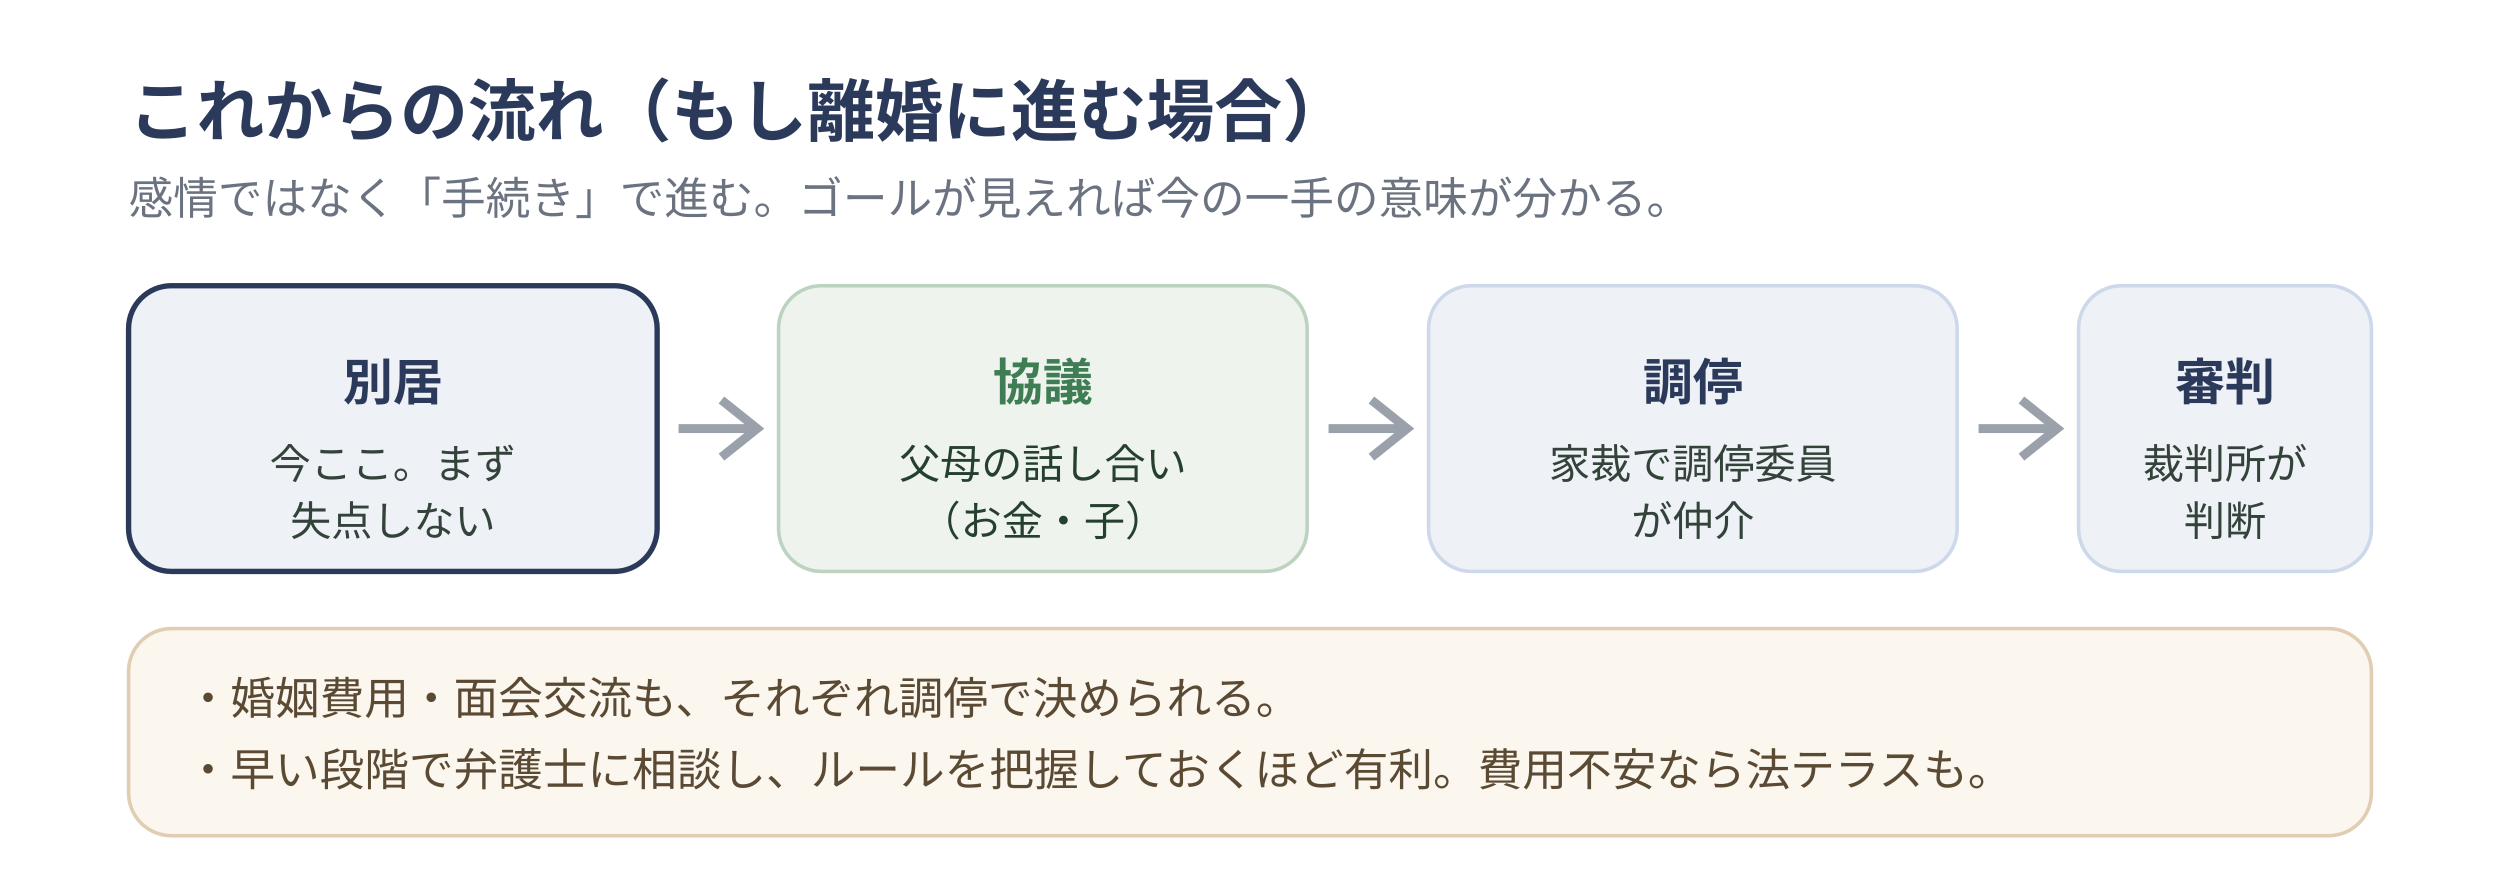
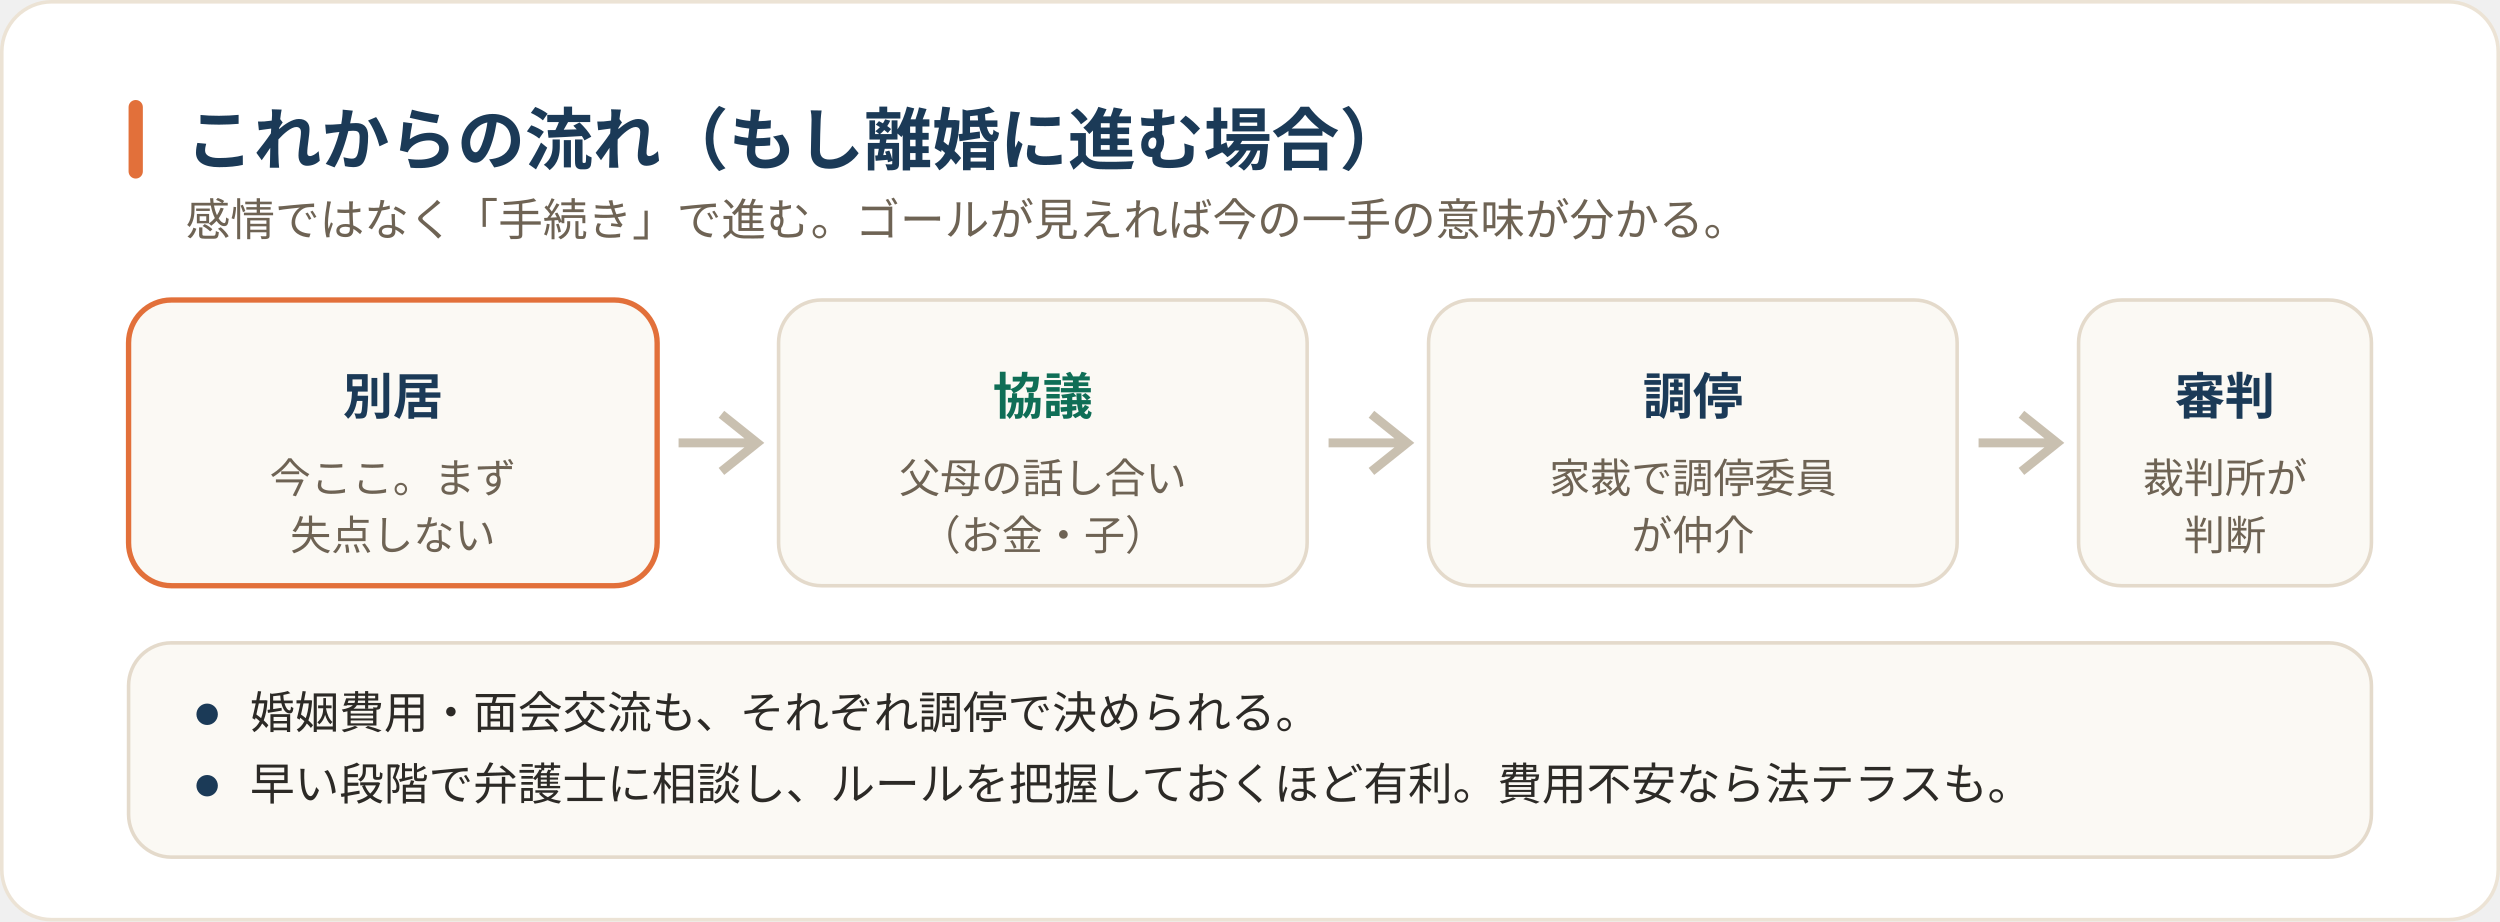
- <svg xmlns="http://www.w3.org/2000/svg" viewBox="0 0 700 250" role="img" aria-labelledby="t" font-family="'Noto Sans JP','Hiragino Kaku Gothic ProN',sans-serif">
-   <rect width="700" height="250" fill="#ffffff" />
-   <text x="36" y="38" font-size="19" font-weight="700" fill="#2b3a5b">これからの流れ（もし離婚に進む場合）</text>
-   <text x="36" y="60" font-size="12.5" fill="#6b7280">感情ではなく「手続き」で進む。ゴールが見えれば今の一手の意味が分かる。</text>
-   <rect x="36" y="80" width="148" height="80" rx="12" fill="#eef1f6" stroke="#2b3a5b" stroke-width="1.5" />
-   <text x="110" y="112" font-size="14" font-weight="700" fill="#2b3a5b" text-anchor="middle">別居</text>
-   <text x="110" y="134" font-size="11.5" fill="#33433a" text-anchor="middle">今ここ。まず</text>
-   <text x="110" y="150" font-size="11.5" fill="#33433a" text-anchor="middle">失点しない</text>
-   <path d="M190 120 h22 m-10 -8 l10 8 l-10 8" fill="none" stroke="#9aa1ab" stroke-width="2.5" />
-   <rect x="218" y="80" width="148" height="80" rx="12" fill="#eef3ee" stroke="#bcd3bf" />
-   <text x="292" y="112" font-size="14" font-weight="700" fill="#3f7d54" text-anchor="middle">協議</text>
-   <text x="292" y="134" font-size="11.5" fill="#26402e" text-anchor="middle">父母の話し合い</text>
-   <text x="292" y="150" font-size="11.5" fill="#26402e" text-anchor="middle">（お金・子）</text>
-   <path d="M372 120 h22 m-10 -8 l10 8 l-10 8" fill="none" stroke="#9aa1ab" stroke-width="2.5" />
-   <rect x="400" y="80" width="148" height="80" rx="12" fill="#eef1f6" stroke="#cdd8ea" />
-   <text x="474" y="112" font-size="14" font-weight="700" fill="#2b3a5b" text-anchor="middle">調停</text>
-   <text x="474" y="134" font-size="11.5" fill="#33433a" text-anchor="middle">家裁で調停委員</text>
-   <text x="474" y="150" font-size="11.5" fill="#33433a" text-anchor="middle">が仲介</text>
-   <path d="M554 120 h22 m-10 -8 l10 8 l-10 8" fill="none" stroke="#9aa1ab" stroke-width="2.5" />
-   <rect x="582" y="80" width="82" height="80" rx="12" fill="#eef1f6" stroke="#cdd8ea" />
-   <text x="623" y="112" font-size="14" font-weight="700" fill="#2b3a5b" text-anchor="middle">審判</text>
-   <text x="623" y="134" font-size="11.5" fill="#33433a" text-anchor="middle">裁判所が</text>
-   <text x="623" y="150" font-size="11.5" fill="#33433a" text-anchor="middle">判断</text>
-   <rect x="36" y="176" width="628" height="58" rx="12" fill="#fbf6ee" stroke="#e0cdb2" />
-   <text x="52" y="200" font-size="12.5" fill="#5b4a33">・婚姻費用・面会交流も、それぞれ調停で決められる。</text>
-   <text x="52" y="220" font-size="12.5" fill="#5b4a33">・早い段階で弁護士に相談し、ルールを把握しておくほど有利。費用不安なら法テラスも。</text>
+ <svg xmlns="http://www.w3.org/2000/svg" viewBox="0 0 700 258" role="img" aria-labelledby="t" font-family="'Zen Kaku Gothic New','Noto Sans JP','Hiragino Kaku Gothic ProN',sans-serif">
+   <rect x="0.5" y="0.5" width="699" height="257" rx="14" fill="#FFFFFF" stroke="#ECE3D5" />
+   <rect x="36" y="28" width="4" height="22" rx="2" fill="#E2703A" />
+   <text x="52" y="46" font-size="19" font-weight="800" fill="#1B3A57">これからの流れ（もし離婚に進む場合）</text>
+   <text x="52" y="66" font-size="12.5" fill="#6E6354">感情ではなく「手続き」で進む。ゴールが見えれば今の一手の意味が分かる。</text>
+   <rect x="36" y="84" width="148" height="80" rx="12" fill="#FBF9F4" stroke="#E2703A" stroke-width="1.5" />
+   <text x="110" y="116" font-size="14" font-weight="700" fill="#1B3A57" text-anchor="middle">別居</text>
+   <text x="110" y="138" font-size="11.5" fill="#6E6354" text-anchor="middle">今ここ。まず</text>
+   <text x="110" y="154" font-size="11.5" fill="#6E6354" text-anchor="middle">失点しない</text>
+   <path d="M190 124 h22 m-10 -8 l10 8 l-10 8" fill="none" stroke="#C9C0B0" stroke-width="2.5" />
+   <rect x="218" y="84" width="148" height="80" rx="12" fill="#FBF9F4" stroke="#E4DACB" />
+   <text x="292" y="116" font-size="14" font-weight="700" fill="#0F6E56" text-anchor="middle">協議</text>
+   <text x="292" y="138" font-size="11.5" fill="#6E6354" text-anchor="middle">父母の話し合い</text>
+   <text x="292" y="154" font-size="11.5" fill="#6E6354" text-anchor="middle">（お金・子）</text>
+   <path d="M372 124 h22 m-10 -8 l10 8 l-10 8" fill="none" stroke="#C9C0B0" stroke-width="2.5" />
+   <rect x="400" y="84" width="148" height="80" rx="12" fill="#FBF9F4" stroke="#E4DACB" />
+   <text x="474" y="116" font-size="14" font-weight="700" fill="#1B3A57" text-anchor="middle">調停</text>
+   <text x="474" y="138" font-size="11.5" fill="#6E6354" text-anchor="middle">家裁で調停委員</text>
+   <text x="474" y="154" font-size="11.5" fill="#6E6354" text-anchor="middle">が仲介</text>
+   <path d="M554 124 h22 m-10 -8 l10 8 l-10 8" fill="none" stroke="#C9C0B0" stroke-width="2.5" />
+   <rect x="582" y="84" width="82" height="80" rx="12" fill="#FBF9F4" stroke="#E4DACB" />
+   <text x="623" y="116" font-size="14" font-weight="700" fill="#1B3A57" text-anchor="middle">審判</text>
+   <text x="623" y="138" font-size="11.5" fill="#6E6354" text-anchor="middle">裁判所が</text>
+   <text x="623" y="154" font-size="11.5" fill="#6E6354" text-anchor="middle">判断</text>
+   <rect x="36" y="180" width="628" height="60" rx="12" fill="#FBF9F4" stroke="#E4DACB" />
+   <circle cx="58" cy="200" r="3" fill="#1B3A57" />
+   <text x="70" y="204" font-size="12.5" fill="#2C2A26">婚姻費用・面会交流も、それぞれ調停で決められる。</text>
+   <circle cx="58" cy="220" r="3" fill="#1B3A57" />
+   <text x="70" y="224" font-size="12.5" fill="#2C2A26">早い段階で弁護士に相談し、ルールを把握しておくほど有利。費用不安なら法テラスも。</text>
</svg>
